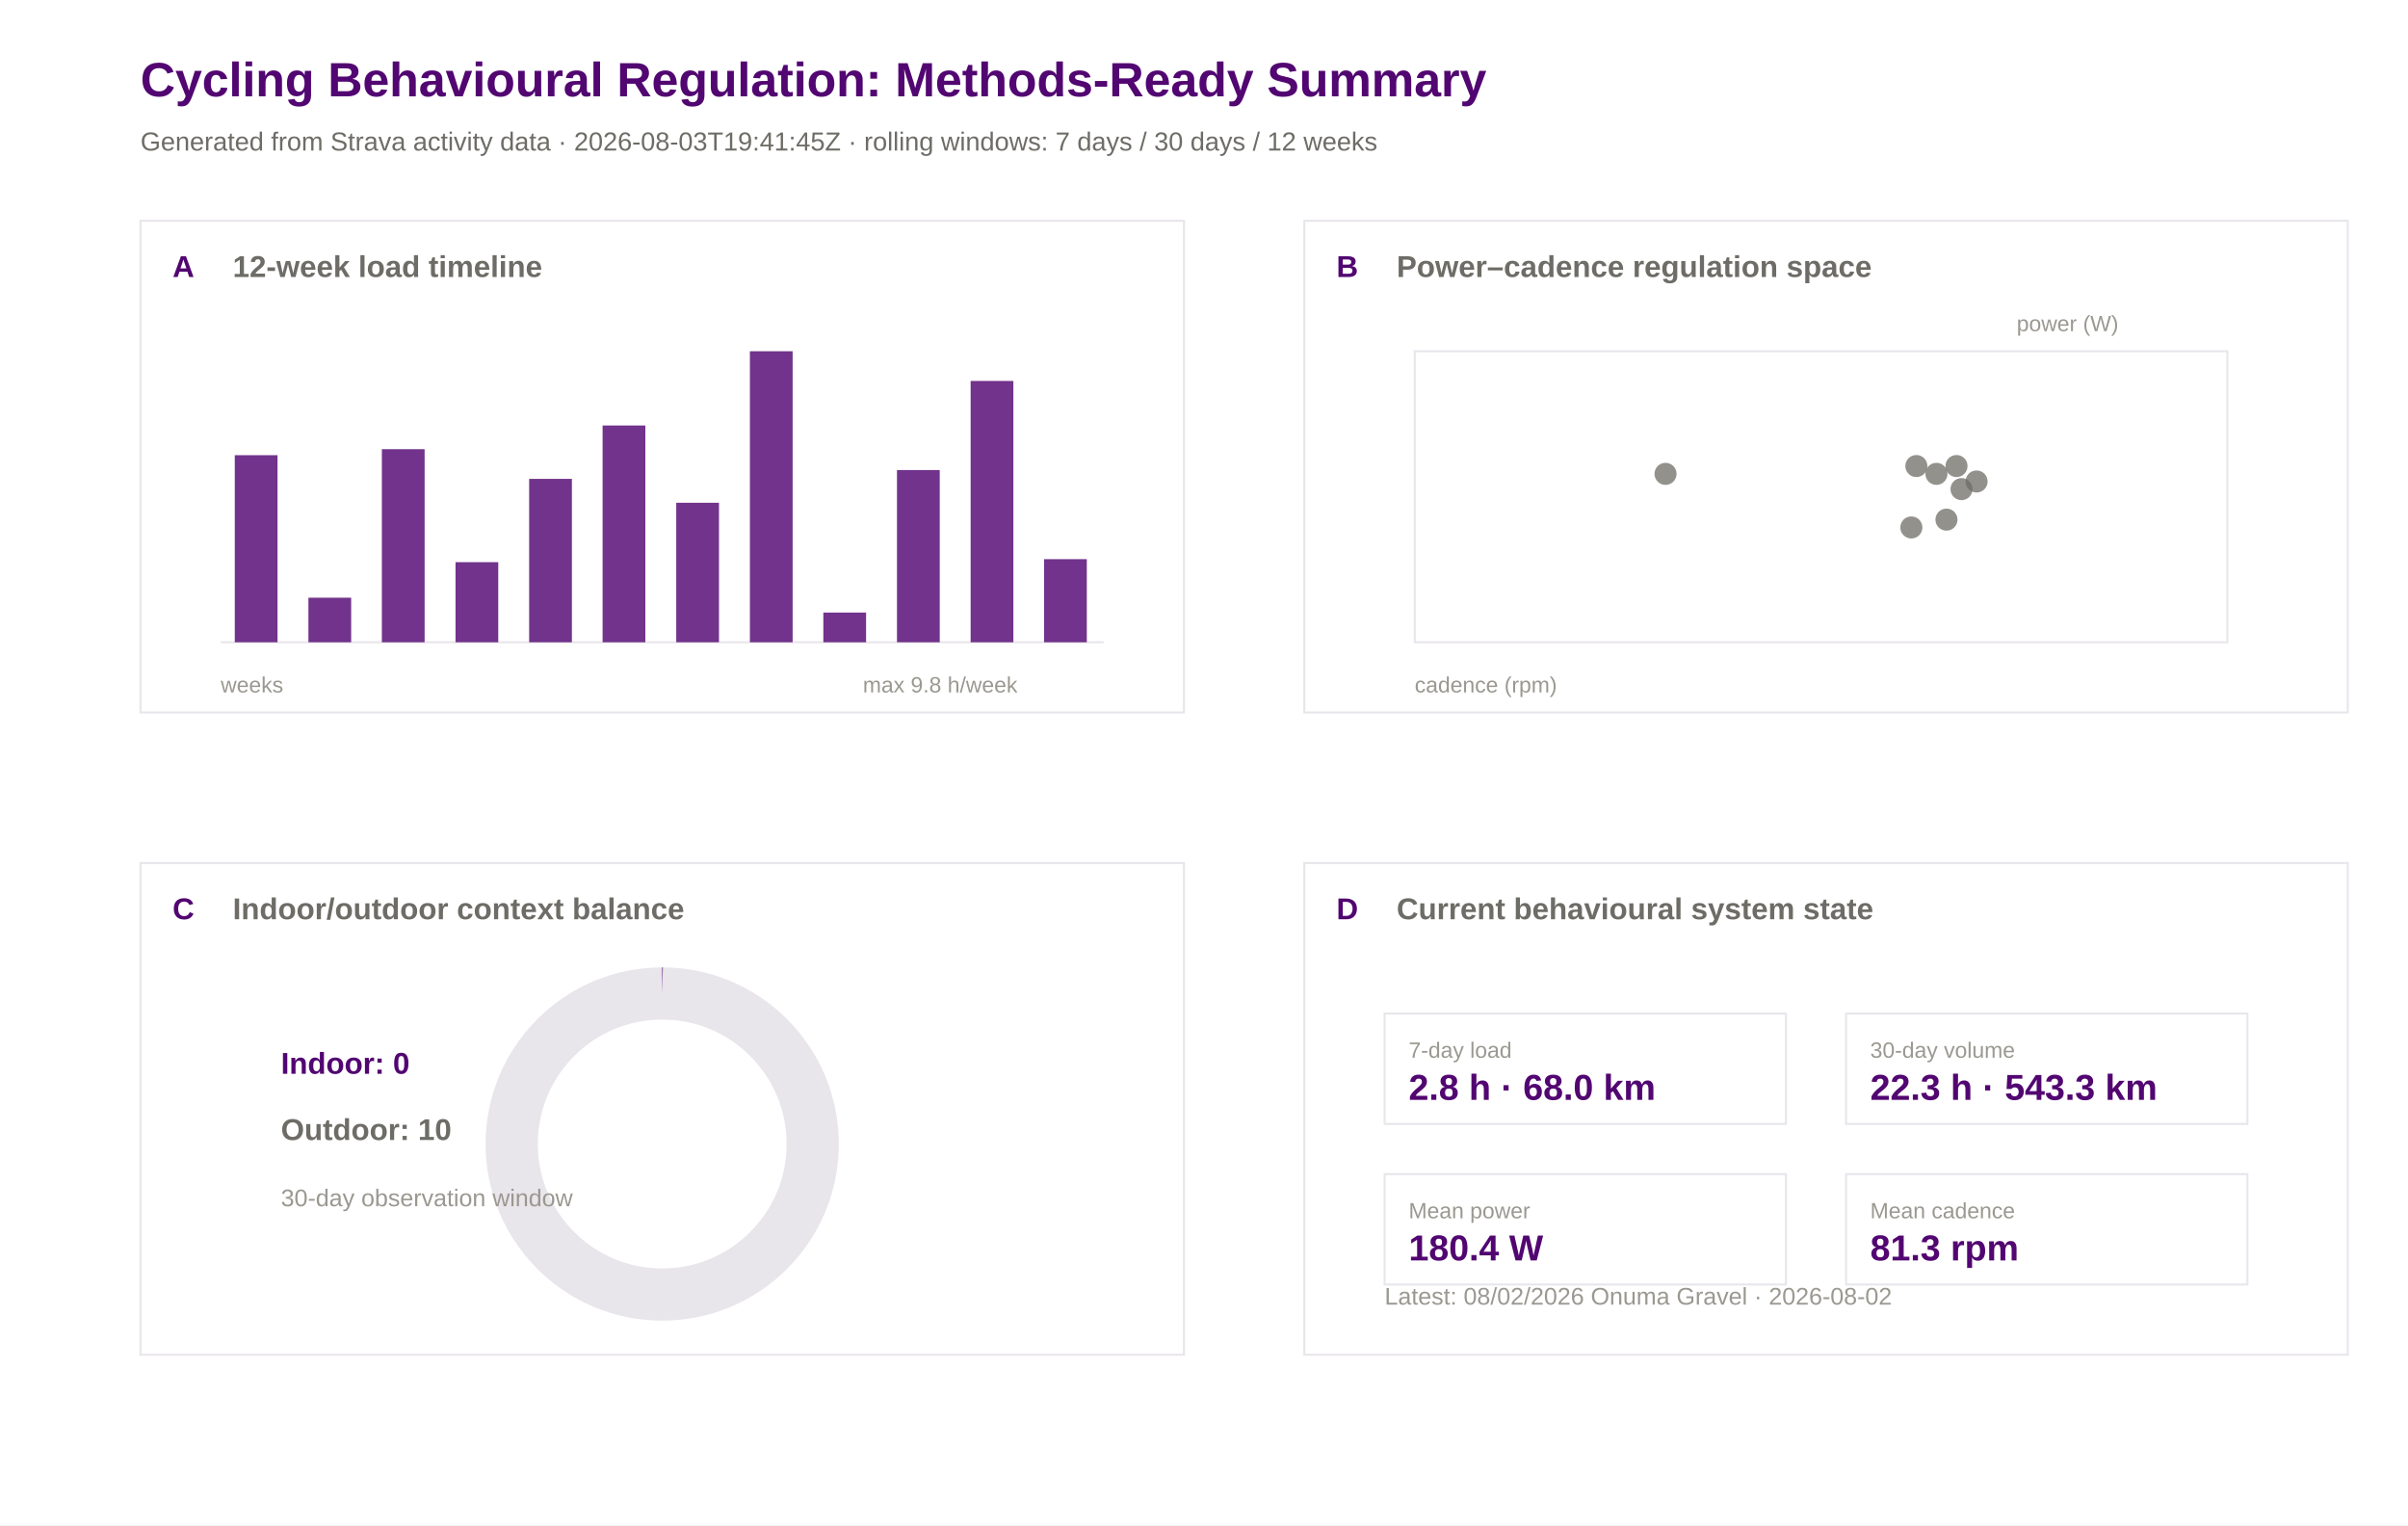
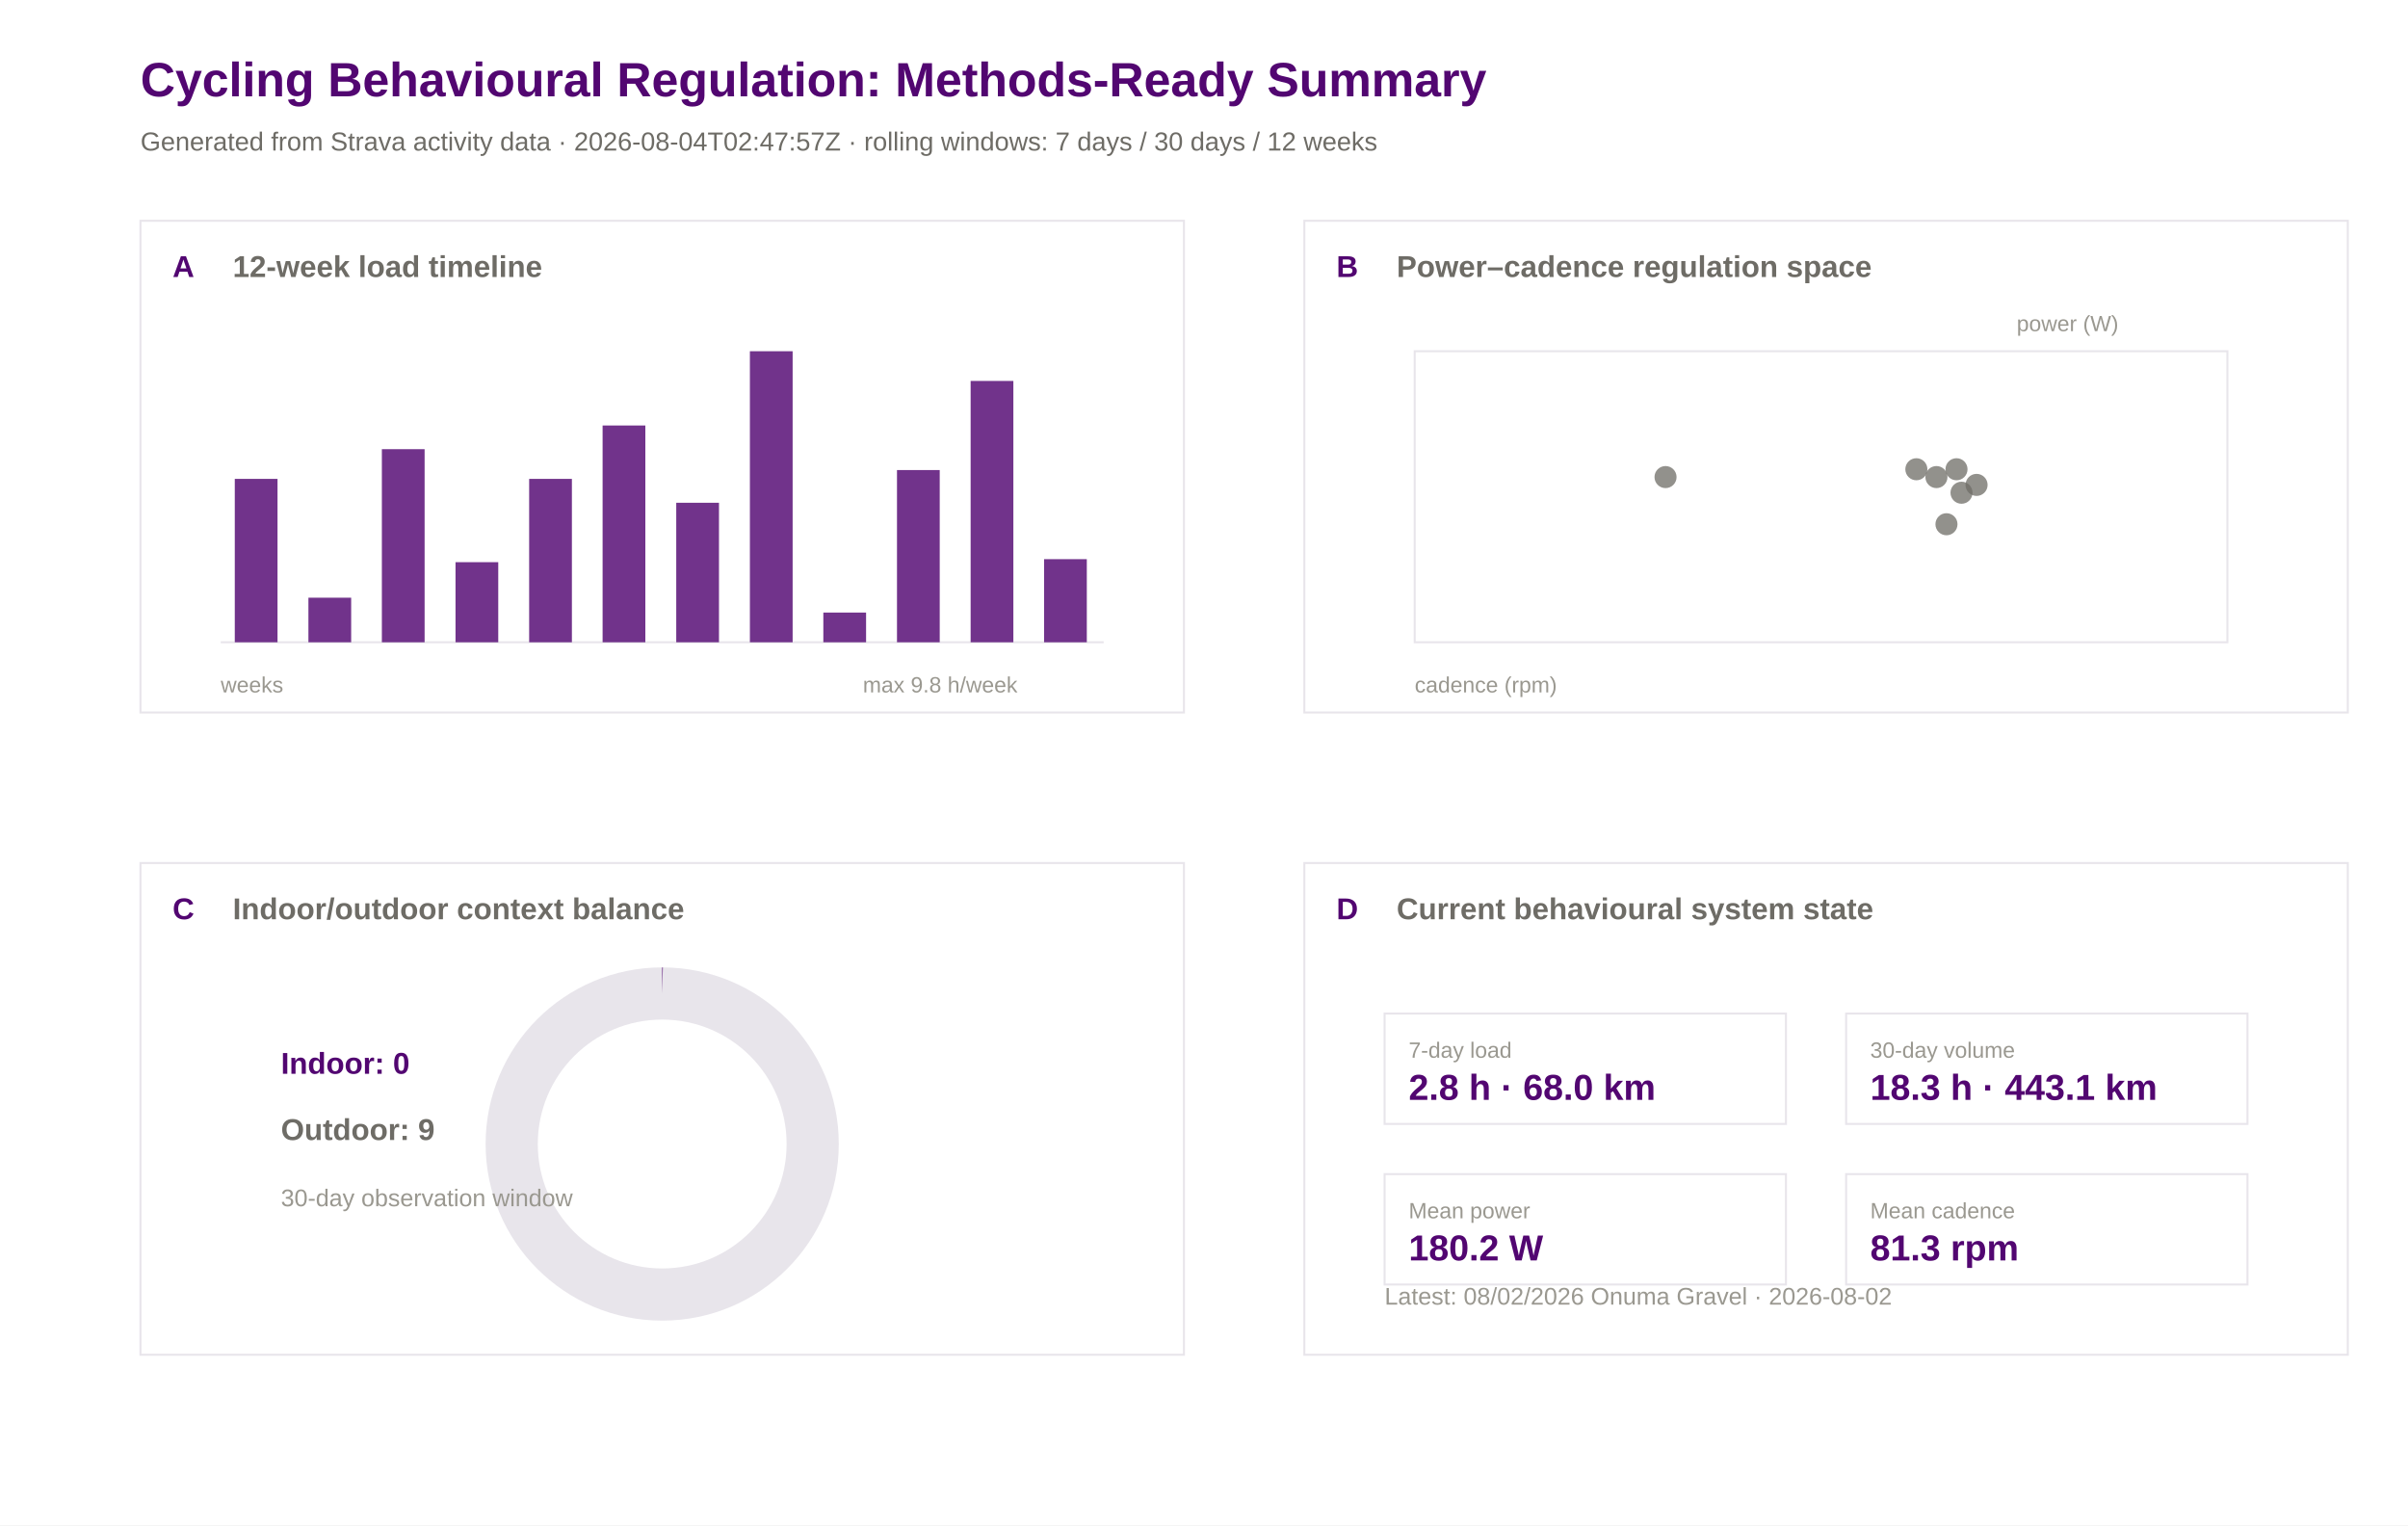
<svg xmlns="http://www.w3.org/2000/svg" width="1200" height="760" viewBox="0 0 1200 760">
  <rect width="100%" height="100%" fill="#ffffff" />
  <text x="70.0" y="48.0" font-family="Arial" font-size="24" font-weight="600" fill="#520671">Cycling Behavioural Regulation: Methods-Ready Summary</text>
-   <text x="70.0" y="75.0" font-family="Arial" font-size="13" font-weight="400" fill="#6e6c66">Generated from Strava activity data · 2026-08-03T19:41:45Z · rolling windows: 7 days / 30 days / 12 weeks</text>
+   <text x="70.0" y="75.0" font-family="Arial" font-size="13" font-weight="400" fill="#6e6c66">Generated from Strava activity data · 2026-08-04T02:47:57Z · rolling windows: 7 days / 30 days / 12 weeks</text>
  <rect x="70" y="110" width="520" height="245" fill="#ffffff" stroke="#e8e5eb" stroke-width="1" />
  <text x="86.0" y="138.0" font-family="Arial" font-size="15" font-weight="600" fill="#520671">A</text>
  <text x="116.0" y="138.0" font-family="Arial" font-size="15" font-weight="600" fill="#6e6c66">12-week load timeline</text>
  <rect x="650" y="110" width="520" height="245" fill="#ffffff" stroke="#e8e5eb" stroke-width="1" />
  <text x="666.0" y="138.0" font-family="Arial" font-size="15" font-weight="600" fill="#520671">B</text>
  <text x="696.0" y="138.0" font-family="Arial" font-size="15" font-weight="600" fill="#6e6c66">Power–cadence regulation space</text>
  <rect x="70" y="430" width="520" height="245" fill="#ffffff" stroke="#e8e5eb" stroke-width="1" />
  <text x="86.0" y="458.0" font-family="Arial" font-size="15" font-weight="600" fill="#520671">C</text>
  <text x="116.0" y="458.0" font-family="Arial" font-size="15" font-weight="600" fill="#6e6c66">Indoor/outdoor context balance</text>
  <rect x="650" y="430" width="520" height="245" fill="#ffffff" stroke="#e8e5eb" stroke-width="1" />
  <text x="666.0" y="458.0" font-family="Arial" font-size="15" font-weight="600" fill="#520671">D</text>
  <text x="696.0" y="458.0" font-family="Arial" font-size="15" font-weight="600" fill="#6e6c66">Current behavioural system state</text>
  <line x1="110" y1="320" x2="550" y2="320" stroke="#e8e5eb" />
-   <rect x="117.0" y="226.8" width="21.3" height="93.2" fill="#520671" opacity="0.82" />
+   <rect x="117.0" y="238.6" width="21.3" height="81.4" fill="#520671" opacity="0.82" />
  <rect x="153.7" y="297.8" width="21.3" height="22.2" fill="#520671" opacity="0.82" />
  <rect x="190.3" y="223.8" width="21.3" height="96.2" fill="#520671" opacity="0.82" />
  <rect x="227.0" y="280.1" width="21.3" height="39.9" fill="#520671" opacity="0.82" />
  <rect x="263.7" y="238.6" width="21.3" height="81.4" fill="#520671" opacity="0.82" />
  <rect x="300.3" y="212.0" width="21.3" height="108.0" fill="#520671" opacity="0.82" />
  <rect x="337.0" y="250.5" width="21.3" height="69.5" fill="#520671" opacity="0.82" />
  <rect x="373.7" y="175.0" width="21.3" height="145.0" fill="#520671" opacity="0.82" />
  <rect x="410.3" y="305.2" width="21.3" height="14.8" fill="#520671" opacity="0.82" />
  <rect x="447.0" y="234.2" width="21.3" height="85.8" fill="#520671" opacity="0.82" />
  <rect x="483.7" y="189.8" width="21.3" height="130.2" fill="#520671" opacity="0.82" />
  <rect x="520.3" y="278.6" width="21.3" height="41.4" fill="#520671" opacity="0.82" />
  <text x="110.0" y="345.0" font-family="Arial" font-size="11" font-weight="400" fill="#9a9890">weeks</text>
  <text x="430.0" y="345.0" font-family="Arial" font-size="11" font-weight="400" fill="#9a9890">max 9.8 h/week</text>
  <rect x="705" y="175" width="405" height="145" fill="#ffffff" stroke="#e8e5eb" />
-   <circle cx="952.5" cy="262.8" r="5.5" fill="#6e6c66" opacity="0.75" />
-   <circle cx="955.0" cy="232.2" r="5.5" fill="#6e6c66" opacity="0.75" />
-   <circle cx="975.0" cy="232.2" r="5.5" fill="#6e6c66" opacity="0.75" />
-   <circle cx="830.0" cy="236.1" r="5.5" fill="#6e6c66" opacity="0.75" />
-   <circle cx="985.0" cy="239.9" r="5.5" fill="#6e6c66" opacity="0.75" />
-   <circle cx="965.0" cy="236.1" r="5.5" fill="#6e6c66" opacity="0.75" />
-   <circle cx="970.0" cy="258.9" r="5.5" fill="#6e6c66" opacity="0.75" />
-   <circle cx="977.5" cy="243.7" r="5.5" fill="#6e6c66" opacity="0.75" />
+   <circle cx="955.0" cy="233.8" r="5.5" fill="#6e6c66" opacity="0.75" />
+   <circle cx="975.0" cy="233.8" r="5.5" fill="#6e6c66" opacity="0.75" />
+   <circle cx="830.0" cy="237.7" r="5.5" fill="#6e6c66" opacity="0.75" />
+   <circle cx="985.0" cy="241.6" r="5.5" fill="#6e6c66" opacity="0.75" />
+   <circle cx="965.0" cy="237.7" r="5.5" fill="#6e6c66" opacity="0.75" />
+   <circle cx="970.0" cy="261.2" r="5.5" fill="#6e6c66" opacity="0.75" />
+   <circle cx="977.5" cy="245.5" r="5.5" fill="#6e6c66" opacity="0.75" />
  <text x="705.0" y="345.0" font-family="Arial" font-size="11" font-weight="400" fill="#9a9890">cadence (rpm)</text>
  <text x="1005.0" y="165.0" font-family="Arial" font-size="11" font-weight="400" fill="#9a9890">power (W)</text>
  <circle cx="330" cy="570" r="75" fill="none" stroke="#e8e5eb" stroke-width="26" />
  <circle cx="330" cy="570" r="75" fill="none" stroke="#520671" stroke-width="26" stroke-dasharray="0.0 471.2" transform="rotate(-90 330 570)" />
  <text x="140.0" y="535.0" font-family="Arial" font-size="15" font-weight="600" fill="#520671">Indoor: 0</text>
-   <text x="140.0" y="568.0" font-family="Arial" font-size="15" font-weight="600" fill="#6e6c66">Outdoor: 10</text>
+   <text x="140.0" y="568.0" font-family="Arial" font-size="15" font-weight="600" fill="#6e6c66">Outdoor: 9</text>
  <text x="140.0" y="601.0" font-family="Arial" font-size="12" font-weight="400" fill="#9a9890">30-day observation window</text>
  <rect x="690" y="505" width="200" height="55" fill="#ffffff" stroke="#e8e5eb" />
  <text x="702.0" y="527.0" font-family="Arial" font-size="11" font-weight="500" fill="#9a9890">7-day load</text>
  <text x="702.0" y="548.0" font-family="Arial" font-size="18" font-weight="600" fill="#520671">2.8 h · 68.0 km</text>
  <rect x="920" y="505" width="200" height="55" fill="#ffffff" stroke="#e8e5eb" />
  <text x="932.0" y="527.0" font-family="Arial" font-size="11" font-weight="500" fill="#9a9890">30-day volume</text>
-   <text x="932.0" y="548.0" font-family="Arial" font-size="18" font-weight="600" fill="#520671">22.3 h · 543.3 km</text>
+   <text x="932.0" y="548.0" font-family="Arial" font-size="18" font-weight="600" fill="#520671">18.3 h · 443.1 km</text>
  <rect x="690" y="585" width="200" height="55" fill="#ffffff" stroke="#e8e5eb" />
  <text x="702.0" y="607.0" font-family="Arial" font-size="11" font-weight="500" fill="#9a9890">Mean power</text>
-   <text x="702.0" y="628.0" font-family="Arial" font-size="18" font-weight="600" fill="#520671">180.4 W</text>
+   <text x="702.0" y="628.0" font-family="Arial" font-size="18" font-weight="600" fill="#520671">180.2 W</text>
  <rect x="920" y="585" width="200" height="55" fill="#ffffff" stroke="#e8e5eb" />
  <text x="932.0" y="607.0" font-family="Arial" font-size="11" font-weight="500" fill="#9a9890">Mean cadence</text>
  <text x="932.0" y="628.0" font-family="Arial" font-size="18" font-weight="600" fill="#520671">81.3 rpm</text>
  <text x="690.0" y="650.0" font-family="Arial" font-size="12" font-weight="400" fill="#9a9890">Latest: 08/02/2026 Onuma Gravel · 2026-08-02</text>
</svg>
